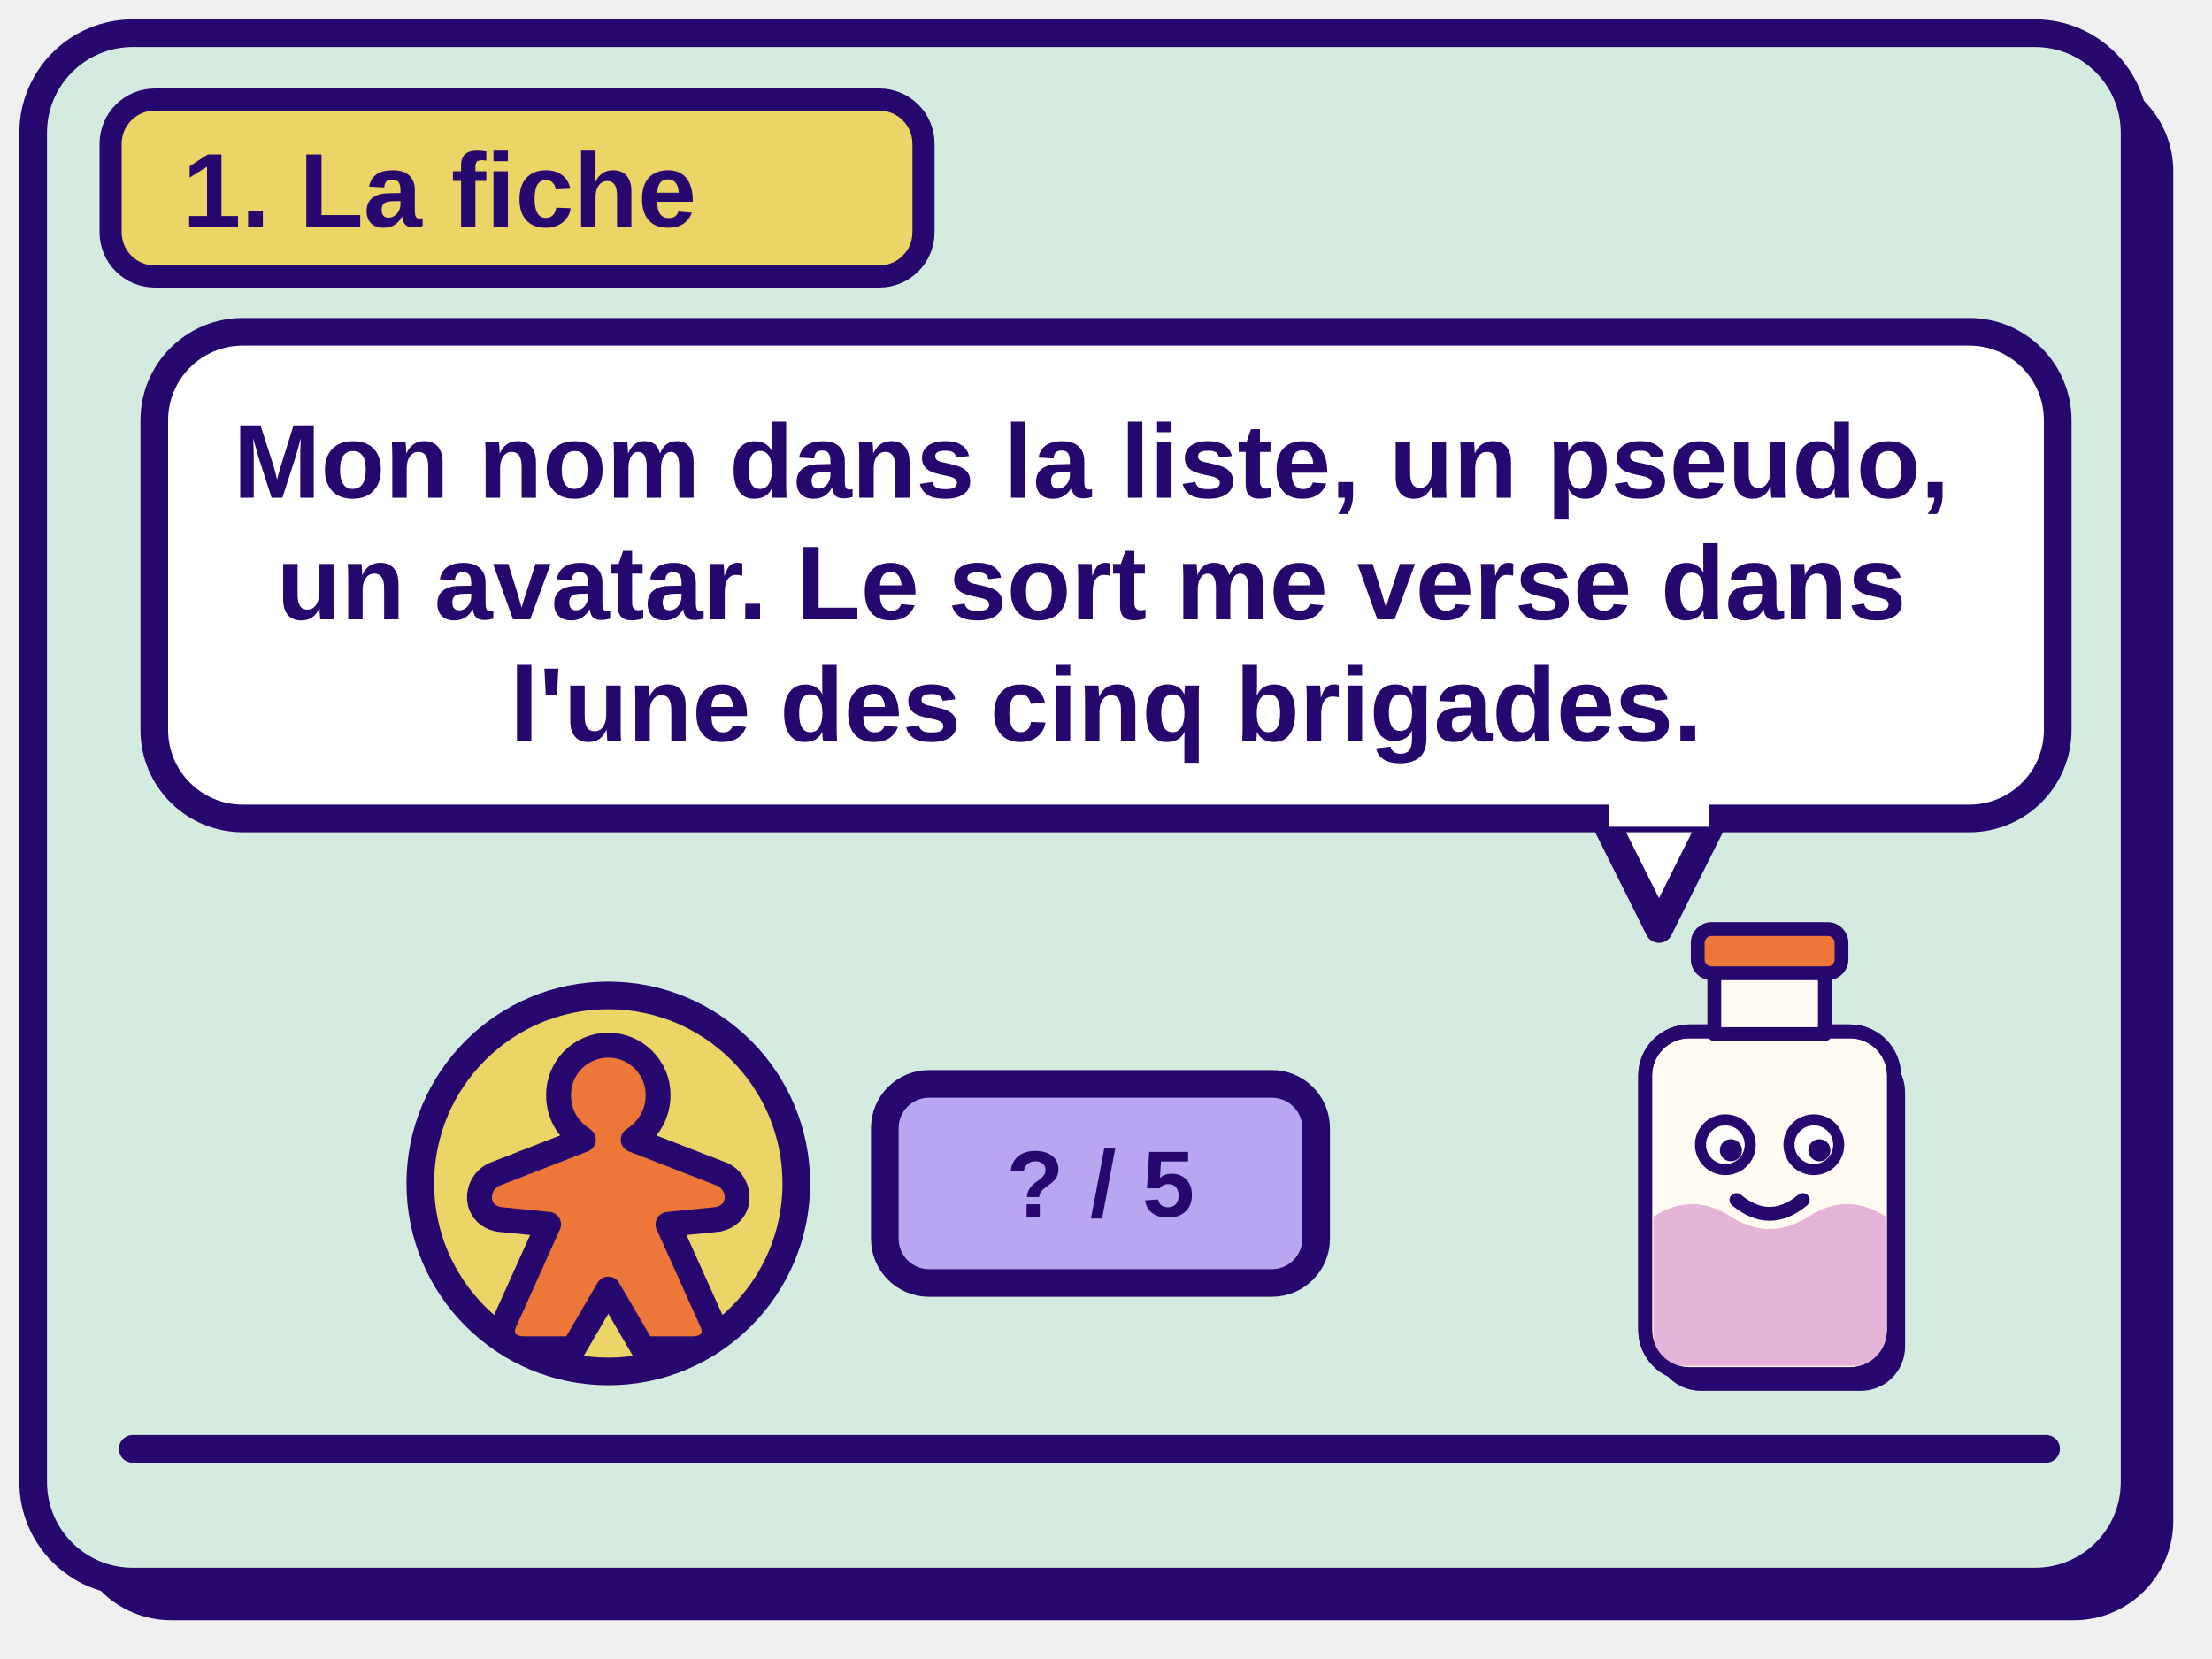
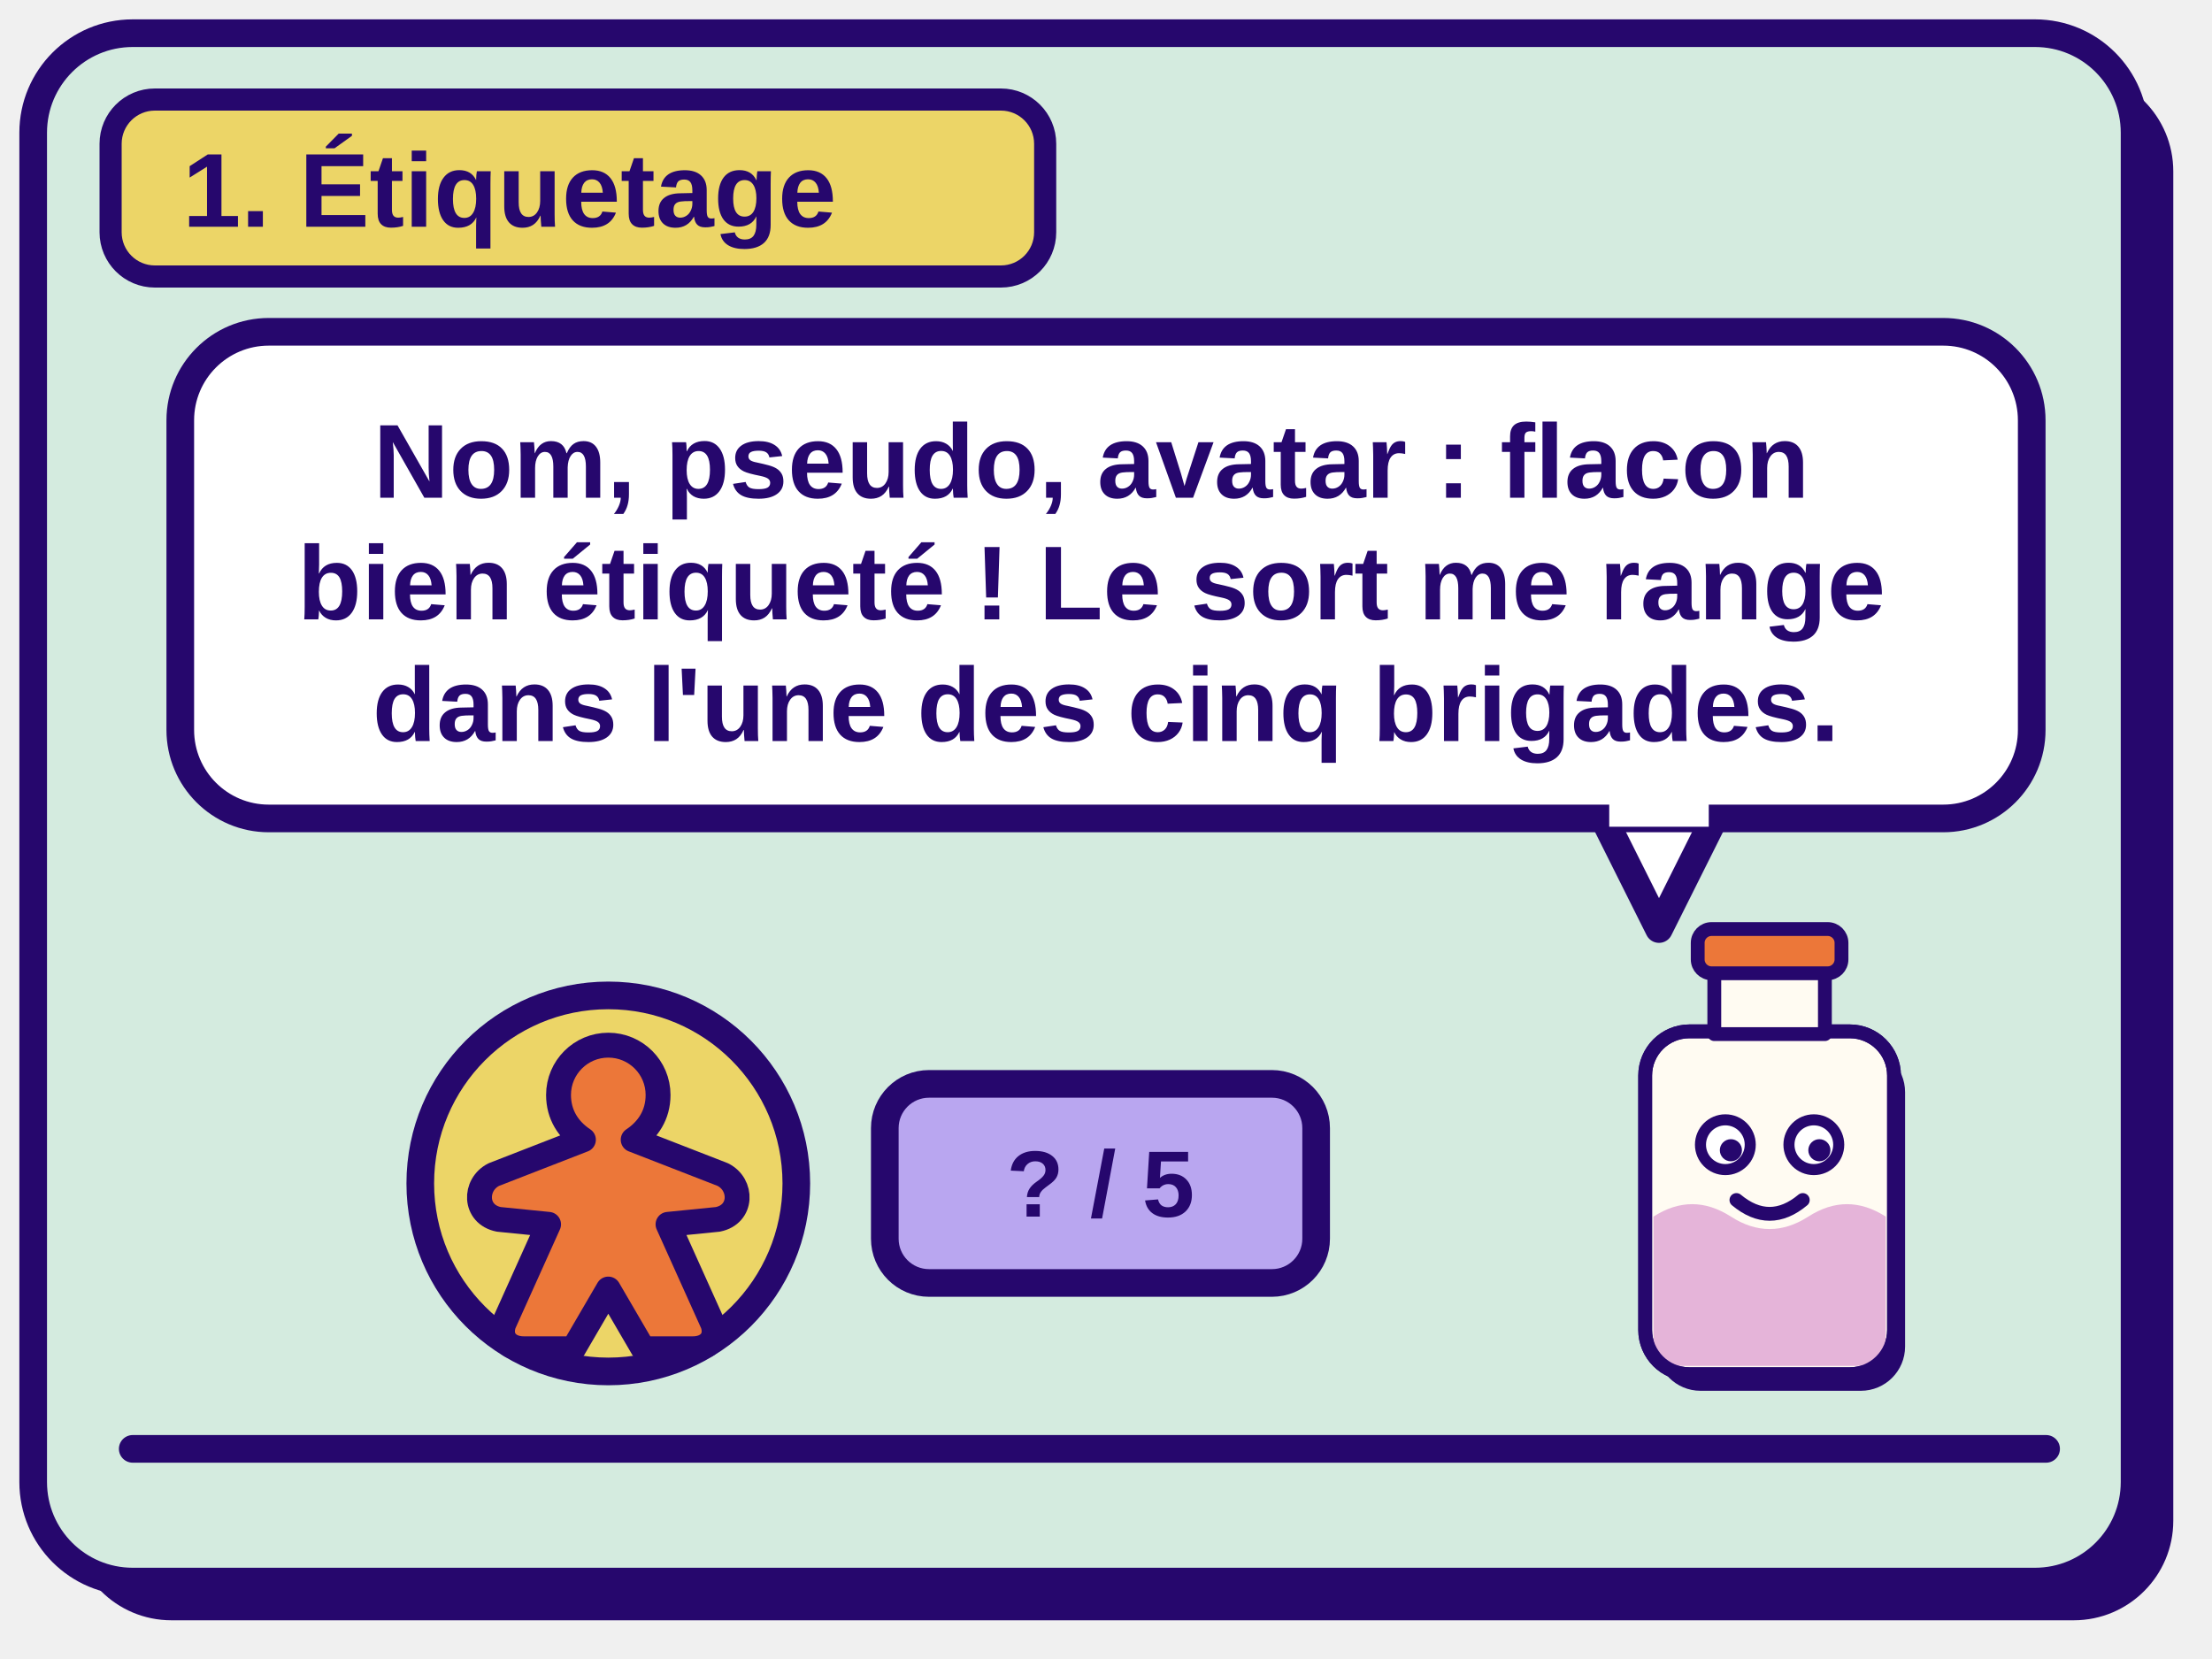
<svg xmlns="http://www.w3.org/2000/svg" viewBox="0 0 400 300" role="img" aria-labelledby="tpg0">
  <rect x="13" y="13" width="380" height="280" rx="18" fill="#26076D" />
  <rect x="6" y="6" width="380" height="280" rx="18" fill="#D4EBDF" stroke="#26076D" stroke-width="5" stroke-linejoin="round" stroke-linecap="round" />
-   <rect x="20" y="18" width="147" height="32" rx="8" fill="#ECD567" stroke="#26076D" stroke-width="4" />
-   <text font-family="Arial,Helvetica,sans-serif" x="33" y="41" font-size="19" font-weight="700" fill="#26076D">1. La fiche</text>
+   <rect x="20" y="18" width="169" height="32" rx="8" fill="#ECD567" stroke="#26076D" stroke-width="4" />
+   <text font-family="Arial,Helvetica,sans-serif" x="33" y="41" font-size="19" font-weight="700" fill="#26076D">1. Étiquetage</text>
  <path d="M288 144L300 168L312 144Z" fill="#fff" stroke="#26076D" stroke-width="5" stroke-linejoin="round" stroke-linecap="round" />
-   <rect x="27.9" y="60" width="344.2" height="88" rx="16" fill="#fff" stroke="#26076D" stroke-width="5" stroke-linejoin="round" stroke-linecap="round" />
+   <rect x="32.6" y="60" width="334.8" height="88" rx="16" fill="#fff" stroke="#26076D" stroke-width="5" stroke-linejoin="round" stroke-linecap="round" />
  <path d="M291 146h18" stroke="#fff" stroke-width="7" />
  <text font-family="Arial,Helvetica,sans-serif" font-size="19" font-weight="700" fill="#26076D" text-anchor="middle">
-     <tspan x="200" y="90">Mon nom dans la liste, un pseudo,</tspan>
-     <tspan x="200" y="112">un avatar. Le sort me verse dans</tspan>
-     <tspan x="200" y="134">l'une des cinq brigades.</tspan>
+     <tspan x="200" y="90">Nom, pseudo, avatar : flacon</tspan>
+     <tspan x="200" y="112">bien étiqueté ! Le sort me range</tspan>
+     <tspan x="200" y="134">dans l'une des cinq brigades.</tspan>
  </text>
  <path d="M24 262h346" stroke="#26076D" stroke-width="5" stroke-linejoin="round" stroke-linecap="round" />
  <circle cx="110" cy="214" r="34" fill="#ECD567" stroke="#26076D" stroke-width="5" stroke-linejoin="round" stroke-linecap="round" />
  <path transform="translate(110 216) scale(0.9)" d="M0-30a10 10 0 0 1 10 10c0 4-2 7-5 9l18 7c4 2 4 8-1 9l-10 1 9 20c1 3-1 5-4 5H7l-7-12-7 12h-10c-3 0-5-2-4-5l9-20-10-1c-5-1-5-7-1-9l18-7c-3-2-5-5-5-9a10 10 0 0 1 10-10z" fill="#EC7739" stroke="#26076D" stroke-width="5" stroke-linejoin="round" stroke-linecap="round" />
  <rect x="160" y="196" width="78" height="36" rx="8" fill="#B9A6F0" stroke="#26076D" stroke-width="5" stroke-linejoin="round" stroke-linecap="round" />
  <text font-family="Arial,Helvetica,sans-serif" x="199" y="220" font-size="17" font-weight="700" fill="#26076D" text-anchor="middle">? / 5</text>
  <g transform="translate(320 214) scale(0.5)">
    <rect x="-41" y="-49" width="90" height="124" rx="16" fill="#26076D" />
    <rect x="-45" y="-55" width="90" height="124" rx="16" fill="#FFFBF2" stroke="#26076D" stroke-width="5" stroke-linejoin="round" stroke-linecap="round" />
    <path d="M-42 12q14-9 28 0t28 0t28 0V55q0 11-11 11h-62q-11 0-11-11z" fill="#E5B4D9" />
    <rect x="-45" y="-55" width="90" height="124" rx="16" fill="none" stroke="#26076D" stroke-width="5" stroke-linejoin="round" stroke-linecap="round" />
    <rect x="-20" y="-78" width="40" height="24" fill="#FFFBF2" stroke="#26076D" stroke-width="5" stroke-linejoin="round" stroke-linecap="round" />
    <rect x="-26" y="-92" width="52" height="16" rx="5" fill="#EC7739" stroke="#26076D" stroke-width="5" stroke-linejoin="round" stroke-linecap="round" />
    <circle cx="-16" cy="-14" r="9" fill="#fff" stroke="#26076D" stroke-width="4" />
    <circle cx="16" cy="-14" r="9" fill="#fff" stroke="#26076D" stroke-width="4" />
    <circle cx="-14" cy="-12" r="4" fill="#26076D" />
    <circle cx="18" cy="-12" r="4" fill="#26076D" />
    <path d="M-12 6q12 10 24 0" fill="none" stroke="#26076D" stroke-width="5" stroke-linejoin="round" stroke-linecap="round" />
  </g>
</svg>
